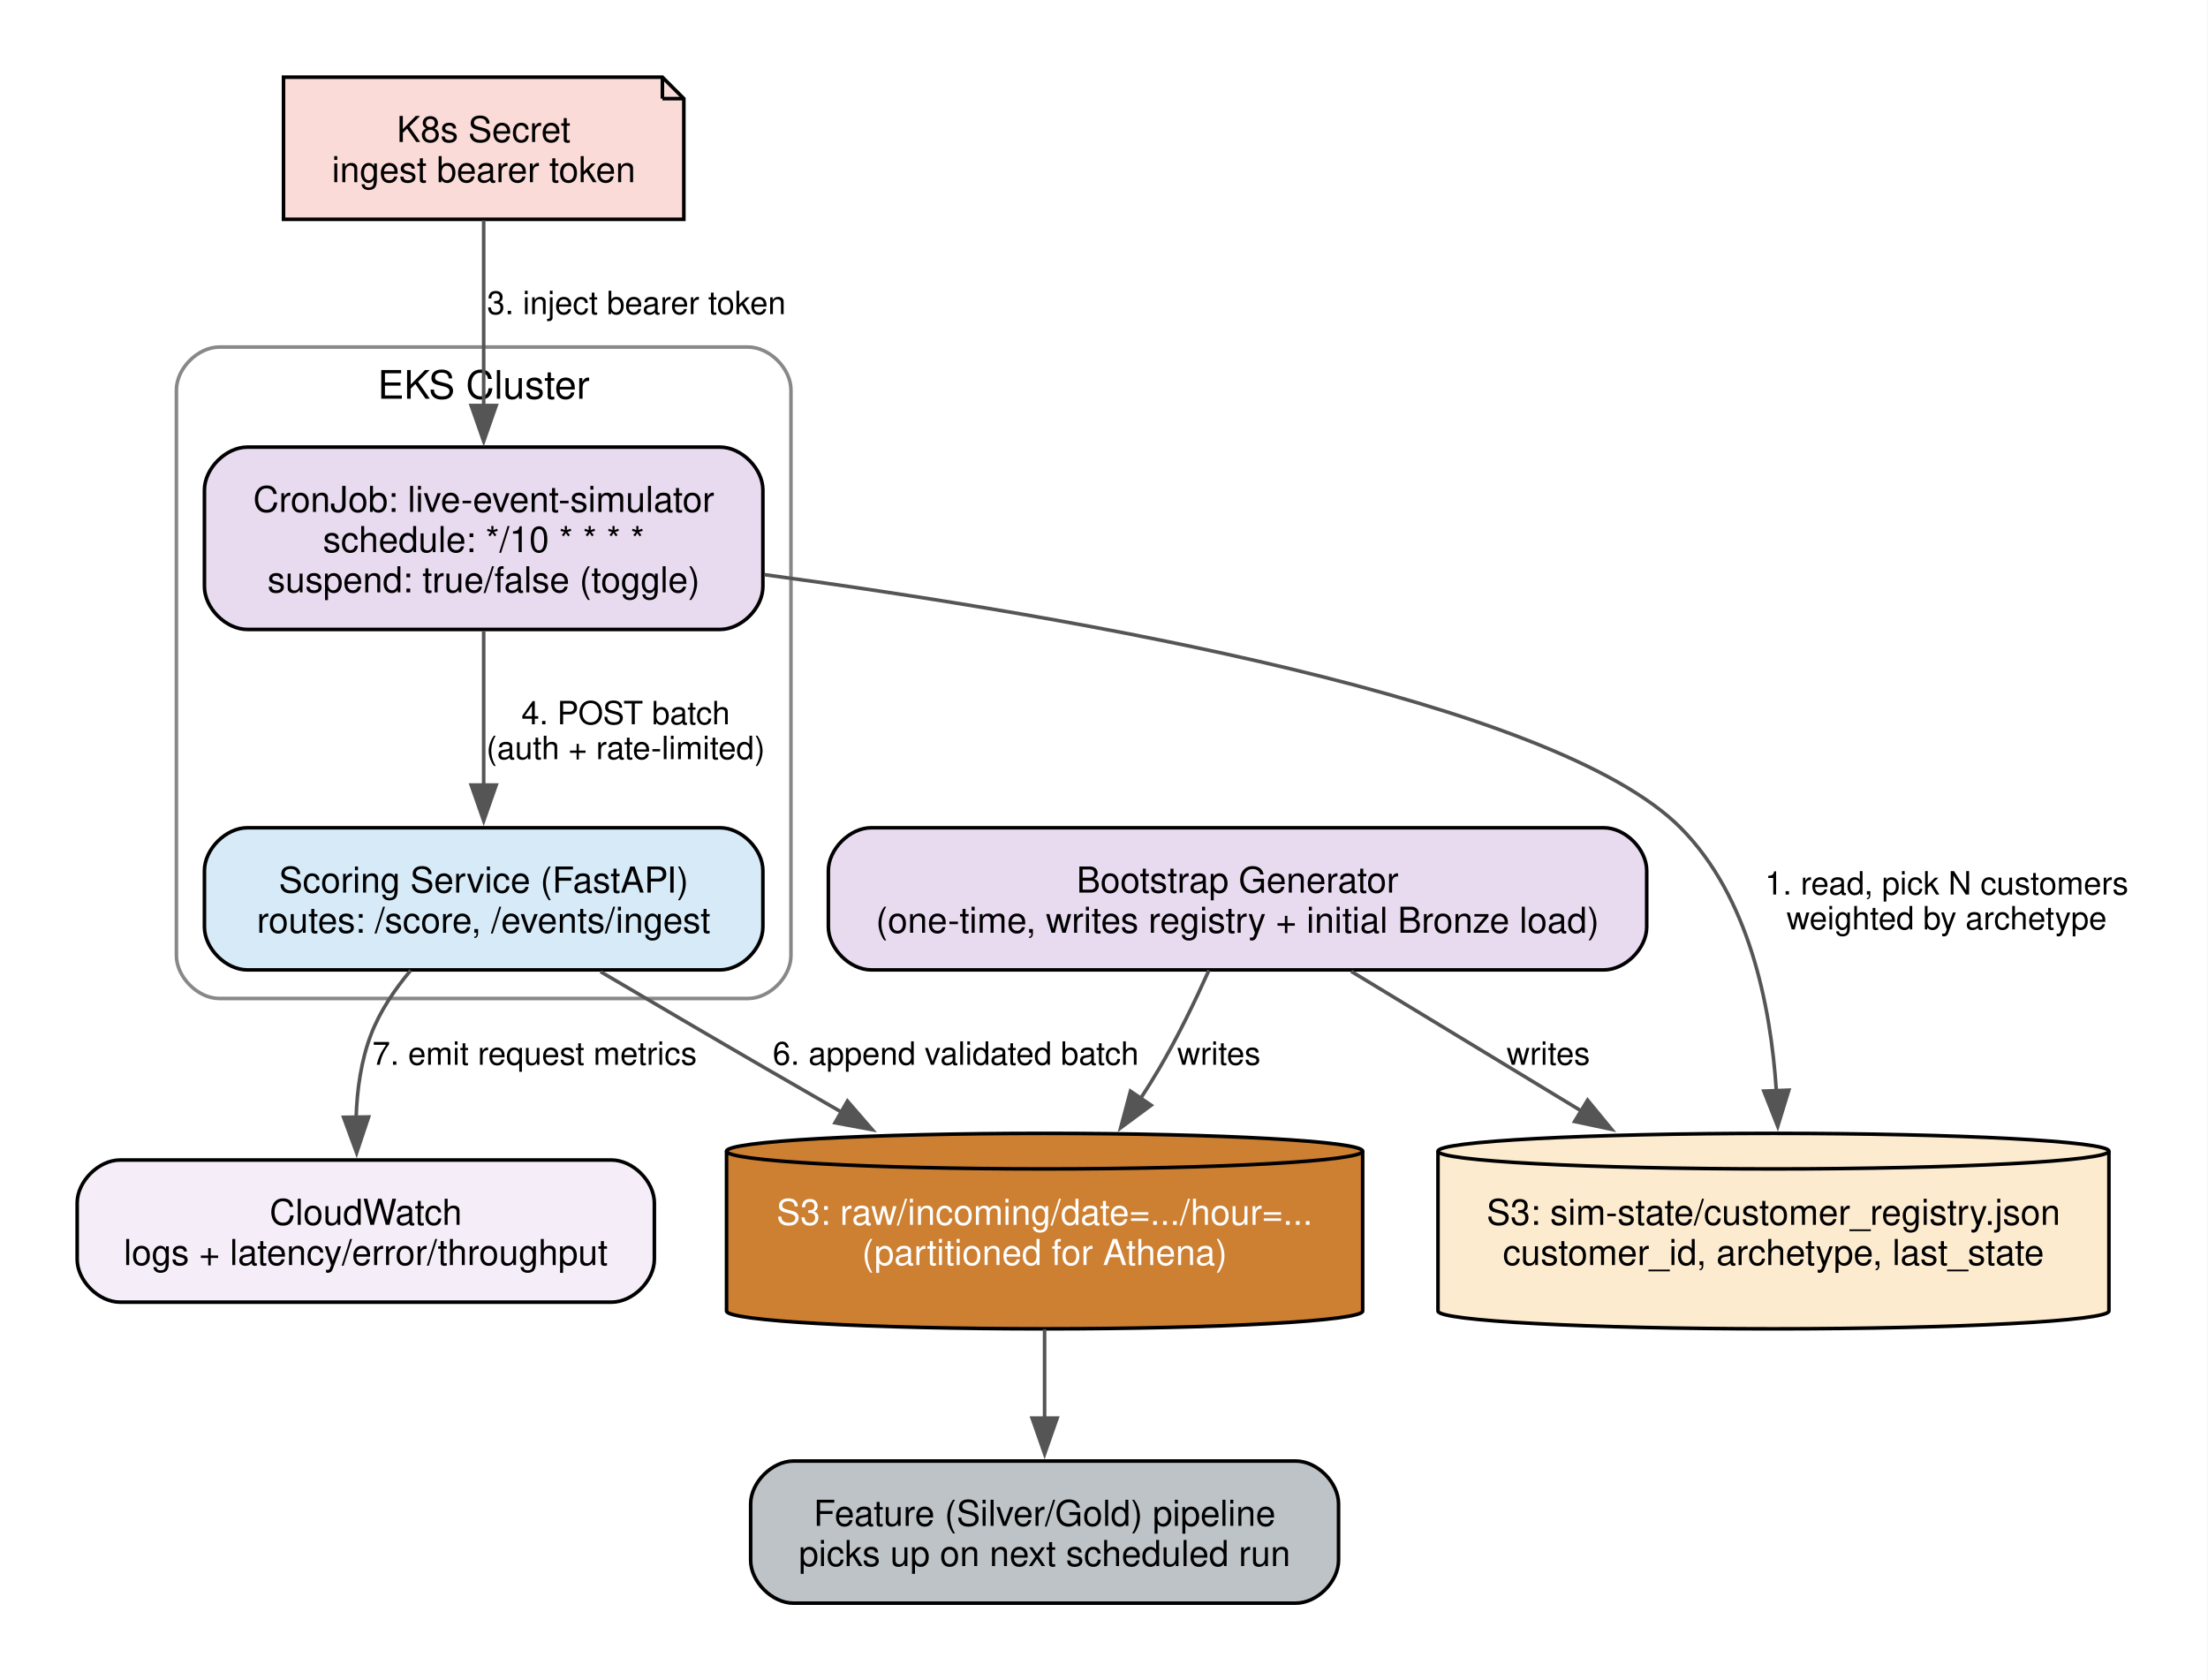
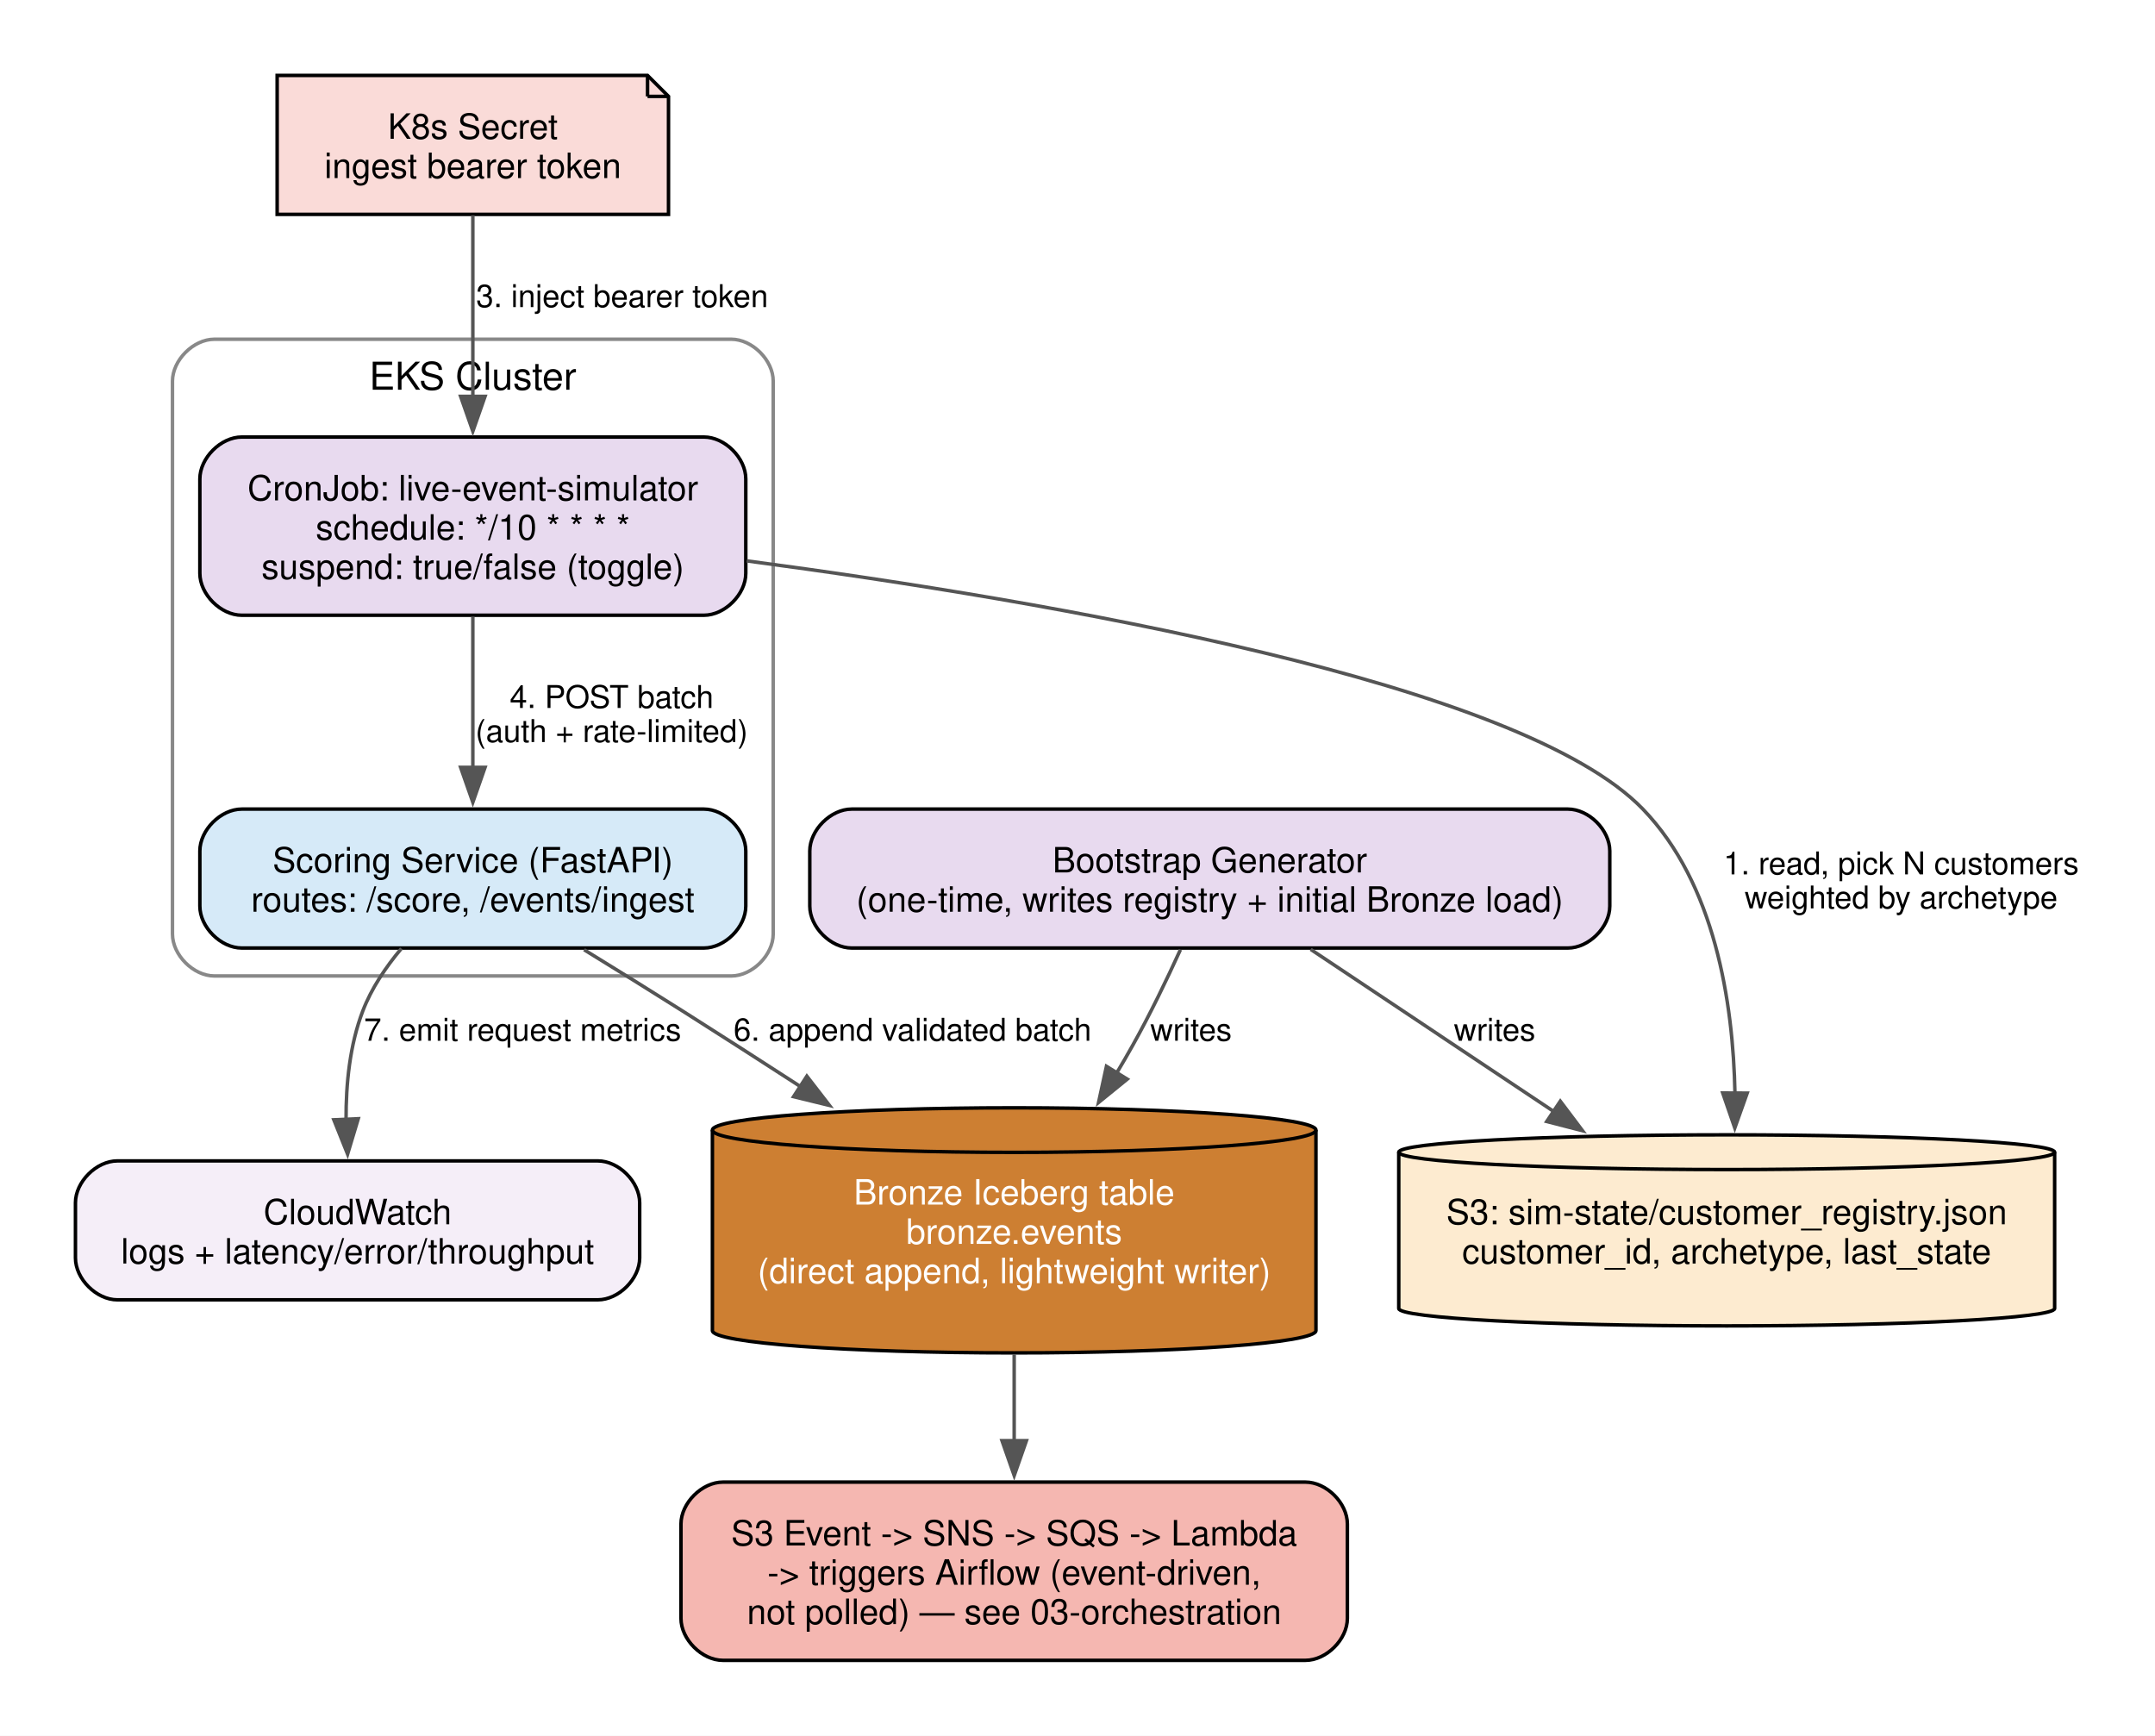
- <svg xmlns="http://www.w3.org/2000/svg" width="618pt" height="470pt" viewBox="0.00 0.00 618.00 470.00">
-   <g id="graph0" class="graph" transform="scale(1 1) rotate(0) translate(21.6 448.67)">
-     <polygon fill="white" stroke="none" points="-21.6,21.6 -21.6,-448.67 596.23,-448.67 596.23,21.6 -21.6,21.6" />
+ <svg xmlns="http://www.w3.org/2000/svg" width="617pt" height="497pt" viewBox="0.00 0.00 617.00 497.00">
+   <g id="graph0" class="graph" transform="scale(1 1) rotate(0) translate(21.6 475.39)">
+     <polygon fill="white" stroke="none" points="-21.6,21.6 -21.6,-475.39 595.71,-475.39 595.71,21.6 -21.6,21.6" />
    <g id="clust1" class="cluster">
-       <path fill="white" stroke="#888888" d="M39.78,-169.23C39.78,-169.23 187.78,-169.23 187.78,-169.23 193.78,-169.23 199.78,-175.23 199.78,-181.23 199.78,-181.23 199.78,-339.54 199.78,-339.54 199.78,-345.54 193.78,-351.54 187.78,-351.54 187.78,-351.54 39.78,-351.54 39.78,-351.54 33.77,-351.54 27.78,-345.54 27.78,-339.54 27.78,-339.54 27.78,-181.23 27.78,-181.23 27.78,-175.23 33.78,-169.23 39.78,-169.23" />
-       <text xml:space="preserve" text-anchor="middle" x="113.78" y="-337.09" font-family="Helvetica,sans-Serif" font-size="11.00">EKS Cluster</text>
+       <path fill="white" stroke="#888888" d="M39.78,-195.95C39.78,-195.95 187.78,-195.95 187.78,-195.95 193.78,-195.95 199.78,-201.95 199.78,-207.95 199.78,-207.95 199.78,-366.26 199.78,-366.26 199.78,-372.26 193.78,-378.26 187.78,-378.26 187.78,-378.26 39.78,-378.26 39.78,-378.26 33.77,-378.26 27.78,-372.26 27.78,-366.26 27.78,-366.26 27.78,-207.95 27.78,-207.95 27.78,-201.95 33.78,-195.95 39.78,-195.95" />
+       <text xml:space="preserve" text-anchor="middle" x="113.78" y="-363.81" font-family="Helvetica,sans-Serif" font-size="11.00">EKS Cluster</text>
    </g>
    <g id="node1" class="node">
-       <path fill="#e8daef" stroke="black" d="M179.93,-323.54C179.93,-323.54 47.63,-323.54 47.63,-323.54 41.62,-323.54 35.62,-317.54 35.62,-311.54 35.62,-311.54 35.62,-284.51 35.62,-284.51 35.62,-278.51 41.62,-272.51 47.62,-272.51 47.62,-272.51 179.93,-272.51 179.93,-272.51 185.93,-272.51 191.93,-278.51 191.93,-284.51 191.93,-284.51 191.93,-311.54 191.93,-311.54 191.93,-317.54 185.93,-323.54 179.93,-323.54" />
-       <text xml:space="preserve" text-anchor="middle" x="113.78" y="-305.4" font-family="Helvetica,sans-Serif" font-size="10.00">CronJob: live-event-simulator</text>
-       <text xml:space="preserve" text-anchor="middle" x="113.78" y="-294.15" font-family="Helvetica,sans-Serif" font-size="10.00">schedule: */10 * * * *</text>
-       <text xml:space="preserve" text-anchor="middle" x="113.78" y="-282.9" font-family="Helvetica,sans-Serif" font-size="10.00">suspend: true/false (toggle)</text>
+       <path fill="#e8daef" stroke="black" d="M179.93,-350.26C179.93,-350.26 47.63,-350.26 47.63,-350.26 41.62,-350.26 35.62,-344.26 35.62,-338.26 35.62,-338.26 35.62,-311.23 35.62,-311.23 35.62,-305.23 41.62,-299.23 47.62,-299.23 47.62,-299.23 179.93,-299.23 179.93,-299.23 185.93,-299.23 191.93,-305.23 191.93,-311.23 191.93,-311.23 191.93,-338.26 191.93,-338.26 191.93,-344.26 185.93,-350.26 179.93,-350.26" />
+       <text xml:space="preserve" text-anchor="middle" x="113.78" y="-332.12" font-family="Helvetica,sans-Serif" font-size="10.00">CronJob: live-event-simulator</text>
+       <text xml:space="preserve" text-anchor="middle" x="113.78" y="-320.87" font-family="Helvetica,sans-Serif" font-size="10.00">schedule: */10 * * * *</text>
+       <text xml:space="preserve" text-anchor="middle" x="113.78" y="-309.62" font-family="Helvetica,sans-Serif" font-size="10.00">suspend: true/false (toggle)</text>
    </g>
    <g id="node2" class="node">
-       <path fill="#d6eaf8" stroke="black" d="M179.93,-217.01C179.93,-217.01 47.63,-217.01 47.63,-217.01 41.62,-217.01 35.62,-211.01 35.62,-205.01 35.62,-205.01 35.62,-189.23 35.62,-189.23 35.62,-183.23 41.62,-177.23 47.62,-177.23 47.62,-177.23 179.93,-177.23 179.93,-177.23 185.93,-177.23 191.93,-183.23 191.93,-189.23 191.93,-189.23 191.93,-205.01 191.93,-205.01 191.93,-211.01 185.93,-217.01 179.93,-217.01" />
-       <text xml:space="preserve" text-anchor="middle" x="113.78" y="-198.87" font-family="Helvetica,sans-Serif" font-size="10.00">Scoring Service (FastAPI)</text>
-       <text xml:space="preserve" text-anchor="middle" x="113.78" y="-187.62" font-family="Helvetica,sans-Serif" font-size="10.00">routes: /score, /events/ingest</text>
+       <path fill="#d6eaf8" stroke="black" d="M179.93,-243.73C179.93,-243.73 47.63,-243.73 47.63,-243.73 41.62,-243.73 35.62,-237.73 35.62,-231.73 35.62,-231.73 35.62,-215.95 35.62,-215.95 35.62,-209.95 41.62,-203.95 47.62,-203.95 47.62,-203.95 179.93,-203.95 179.93,-203.95 185.93,-203.95 191.93,-209.95 191.93,-215.95 191.93,-215.95 191.93,-231.73 191.93,-231.73 191.93,-237.73 185.93,-243.73 179.93,-243.73" />
+       <text xml:space="preserve" text-anchor="middle" x="113.78" y="-225.59" font-family="Helvetica,sans-Serif" font-size="10.00">Scoring Service (FastAPI)</text>
+       <text xml:space="preserve" text-anchor="middle" x="113.78" y="-214.34" font-family="Helvetica,sans-Serif" font-size="10.00">routes: /score, /events/ingest</text>
    </g>
    <g id="edge3" class="edge">
-       <path fill="none" stroke="#555555" d="M113.78,-272.06C113.78,-258.96 113.78,-242.79 113.78,-228.92" />
-       <polygon fill="#555555" stroke="#555555" points="117.28,-228.97 113.78,-218.97 110.28,-228.97 117.28,-228.97" />
-       <text xml:space="preserve" text-anchor="middle" x="153.53" y="-245.96" font-family="Helvetica,sans-Serif" font-size="9.00">4. POST batch</text>
-       <text xml:space="preserve" text-anchor="middle" x="153.53" y="-236.21" font-family="Helvetica,sans-Serif" font-size="9.00">(auth + rate-limited)</text>
+       <path fill="none" stroke="#555555" d="M113.78,-298.78C113.78,-285.68 113.78,-269.51 113.78,-255.64" />
+       <polygon fill="#555555" stroke="#555555" points="117.28,-255.68 113.78,-245.68 110.28,-255.68 117.28,-255.68" />
+       <text xml:space="preserve" text-anchor="middle" x="153.53" y="-272.68" font-family="Helvetica,sans-Serif" font-size="9.00">4. POST batch</text>
+       <text xml:space="preserve" text-anchor="middle" x="153.53" y="-262.93" font-family="Helvetica,sans-Serif" font-size="9.00">(auth + rate-limited)</text>
    </g>
    <g id="node3" class="node">
-       <path fill="#fdebd0" stroke="black" d="M568.67,-126.5C568.67,-129.25 526.59,-131.48 474.77,-131.48 422.96,-131.48 380.88,-129.25 380.88,-126.5 380.88,-126.5 380.88,-81.75 380.88,-81.75 380.88,-79.01 422.96,-76.78 474.77,-76.78 526.59,-76.78 568.67,-79.01 568.67,-81.75 568.67,-81.75 568.67,-126.5 568.67,-126.5" />
-       <path fill="none" stroke="black" d="M568.67,-126.5C568.67,-123.76 526.59,-121.53 474.77,-121.53 422.96,-121.53 380.88,-123.76 380.88,-126.5" />
-       <text xml:space="preserve" text-anchor="middle" x="474.77" y="-105.88" font-family="Helvetica,sans-Serif" font-size="10.00">S3: sim-state/customer_registry.json</text>
-       <text xml:space="preserve" text-anchor="middle" x="474.77" y="-94.63" font-family="Helvetica,sans-Serif" font-size="10.00">customer_id, archetype, last_state</text>
+       <path fill="#fdebd0" stroke="black" d="M566.67,-145.49C566.67,-148.23 524.59,-150.46 472.77,-150.46 420.96,-150.46 378.88,-148.23 378.88,-145.49 378.88,-145.49 378.88,-100.74 378.88,-100.74 378.88,-97.99 420.96,-95.76 472.77,-95.76 524.59,-95.76 566.67,-97.99 566.67,-100.74 566.67,-100.74 566.67,-145.49 566.67,-145.49" />
+       <path fill="none" stroke="black" d="M566.67,-145.49C566.67,-142.75 524.59,-140.52 472.77,-140.52 420.96,-140.52 378.88,-142.75 378.88,-145.49" />
+       <text xml:space="preserve" text-anchor="middle" x="472.77" y="-124.86" font-family="Helvetica,sans-Serif" font-size="10.00">S3: sim-state/customer_registry.json</text>
+       <text xml:space="preserve" text-anchor="middle" x="472.77" y="-113.61" font-family="Helvetica,sans-Serif" font-size="10.00">customer_id, archetype, last_state</text>
    </g>
    <g id="edge1" class="edge">
-       <path fill="none" stroke="#555555" d="M192.37,-287.84C279.76,-276.03 413.31,-252.69 448.77,-217.01 467.86,-197.8 474.02,-167.5 475.59,-143.27" />
-       <polygon fill="#555555" stroke="#555555" points="479.08,-143.58 475.97,-133.45 472.08,-143.31 479.08,-143.58" />
-       <text xml:space="preserve" text-anchor="middle" x="523.26" y="-198.32" font-family="Helvetica,sans-Serif" font-size="9.00">1. read, pick N customers</text>
-       <text xml:space="preserve" text-anchor="middle" x="523.26" y="-188.57" font-family="Helvetica,sans-Serif" font-size="9.00">weighted by archetype</text>
+       <path fill="none" stroke="#555555" d="M192.18,-314.8C279.74,-303.18 413.81,-279.99 448.77,-243.73 469.36,-222.37 474.61,-188.58 475.14,-162.36" />
+       <polygon fill="#555555" stroke="#555555" points="478.64,-162.41 475.09,-152.42 471.64,-162.44 478.64,-162.41" />
+       <text xml:space="preserve" text-anchor="middle" x="522.73" y="-225.04" font-family="Helvetica,sans-Serif" font-size="9.00">1. read, pick N customers</text>
+       <text xml:space="preserve" text-anchor="middle" x="522.73" y="-215.29" font-family="Helvetica,sans-Serif" font-size="9.00">weighted by archetype</text>
    </g>
    <g id="node5" class="node">
-       <path fill="#cd7f32" stroke="black" d="M359.8,-126.5C359.8,-129.25 319.9,-131.48 270.77,-131.48 221.65,-131.48 181.75,-129.25 181.75,-126.5 181.75,-126.5 181.75,-81.75 181.75,-81.75 181.75,-79.01 221.65,-76.78 270.77,-76.78 319.9,-76.78 359.8,-79.01 359.8,-81.75 359.8,-81.75 359.8,-126.5 359.8,-126.5" />
-       <path fill="none" stroke="black" d="M359.8,-126.5C359.8,-123.76 319.9,-121.53 270.77,-121.53 221.65,-121.53 181.75,-123.76 181.75,-126.5" />
-       <text xml:space="preserve" text-anchor="middle" x="270.77" y="-105.88" font-family="Helvetica,sans-Serif" font-size="10.00" fill="white">S3: raw/incoming/date=.../hour=...</text>
-       <text xml:space="preserve" text-anchor="middle" x="270.77" y="-94.63" font-family="Helvetica,sans-Serif" font-size="10.00" fill="white">(partitioned for Athena)</text>
+       <path fill="#cd7f32" stroke="black" d="M355.17,-151.82C355.17,-155.34 316.45,-158.2 268.77,-158.2 221.1,-158.2 182.37,-155.34 182.37,-151.82 182.37,-151.82 182.37,-94.41 182.37,-94.41 182.37,-90.89 221.1,-88.03 268.77,-88.03 316.45,-88.03 355.17,-90.89 355.17,-94.41 355.17,-94.41 355.17,-151.82 355.17,-151.82" />
+       <path fill="none" stroke="black" d="M355.17,-151.82C355.17,-148.3 316.45,-145.44 268.77,-145.44 221.1,-145.44 182.37,-148.3 182.37,-151.82" />
+       <text xml:space="preserve" text-anchor="middle" x="268.77" y="-130.49" font-family="Helvetica,sans-Serif" font-size="10.00" fill="white">Bronze Iceberg table</text>
+       <text xml:space="preserve" text-anchor="middle" x="268.77" y="-119.24" font-family="Helvetica,sans-Serif" font-size="10.00" fill="white">bronze.events</text>
+       <text xml:space="preserve" text-anchor="middle" x="268.77" y="-107.99" font-family="Helvetica,sans-Serif" font-size="10.00" fill="white">(direct append, lightweight writer)</text>
    </g>
    <g id="edge4" class="edge">
-       <path fill="none" stroke="#555555" d="M146.49,-176.73C160.76,-168.31 177.69,-158.36 193.03,-149.48 199.87,-145.51 207.06,-141.37 214.19,-137.28" />
-       <polygon fill="#555555" stroke="#555555" points="215.59,-140.52 222.53,-132.51 212.11,-134.44 215.59,-140.52" />
-       <text xml:space="preserve" text-anchor="middle" x="245.9" y="-150.68" font-family="Helvetica,sans-Serif" font-size="9.00">6. append validated batch</text>
+       <path fill="none" stroke="#555555" d="M145.63,-203.46C154.75,-197.86 164.68,-191.7 173.78,-185.95 184.82,-178.96 196.52,-171.44 207.81,-164.13" />
+       <polygon fill="#555555" stroke="#555555" points="209.41,-167.26 215.89,-158.88 205.6,-161.39 209.41,-167.26" />
+       <text xml:space="preserve" text-anchor="middle" x="239.66" y="-177.4" font-family="Helvetica,sans-Serif" font-size="9.00">6. append validated batch</text>
    </g>
    <g id="node6" class="node">
-       <path fill="#f5eef8" stroke="black" d="M149.55,-124.02C149.55,-124.02 12,-124.02 12,-124.02 6,-124.02 0,-118.02 0,-112.02 0,-112.02 0,-96.24 0,-96.24 0,-90.24 6,-84.24 12,-84.24 12,-84.24 149.55,-84.24 149.55,-84.24 155.55,-84.24 161.55,-90.24 161.55,-96.24 161.55,-96.24 161.55,-112.02 161.55,-112.02 161.55,-118.02 155.55,-124.02 149.55,-124.02" />
-       <text xml:space="preserve" text-anchor="middle" x="80.78" y="-105.88" font-family="Helvetica,sans-Serif" font-size="10.00">CloudWatch</text>
-       <text xml:space="preserve" text-anchor="middle" x="80.78" y="-94.63" font-family="Helvetica,sans-Serif" font-size="10.00">logs + latency/error/throughput</text>
+       <path fill="#f5eef8" stroke="black" d="M149.55,-143C149.55,-143 12,-143 12,-143 6,-143 0,-137 0,-131 0,-131 0,-115.22 0,-115.22 0,-109.22 6,-103.22 12,-103.22 12,-103.22 149.55,-103.22 149.55,-103.22 155.55,-103.22 161.55,-109.22 161.55,-115.22 161.55,-115.22 161.55,-131 161.55,-131 161.55,-137 155.55,-143 149.55,-143" />
+       <text xml:space="preserve" text-anchor="middle" x="80.78" y="-124.86" font-family="Helvetica,sans-Serif" font-size="10.00">CloudWatch</text>
+       <text xml:space="preserve" text-anchor="middle" x="80.78" y="-113.61" font-family="Helvetica,sans-Serif" font-size="10.00">logs + latency/error/throughput</text>
    </g>
    <g id="edge5" class="edge">
-       <path fill="none" stroke="#555555" d="M93.34,-177.09C88.88,-171.77 84.75,-165.67 82.28,-159.23 79.47,-151.95 78.33,-143.7 78.07,-135.88" />
-       <polygon fill="#555555" stroke="#555555" points="81.57,-136.08 78.22,-126.03 74.57,-135.98 81.57,-136.08" />
-       <text xml:space="preserve" text-anchor="middle" x="128.03" y="-150.68" font-family="Helvetica,sans-Serif" font-size="9.00">7. emit request metrics</text>
+       <path fill="none" stroke="#555555" d="M93.32,-203.81C88.86,-198.5 84.74,-192.4 82.28,-185.95 78.55,-176.22 77.43,-164.98 77.48,-154.77" />
+       <polygon fill="#555555" stroke="#555555" points="80.97,-155.08 77.92,-144.93 73.98,-154.77 80.97,-155.08" />
+       <text xml:space="preserve" text-anchor="middle" x="128.03" y="-177.4" font-family="Helvetica,sans-Serif" font-size="9.00">7. emit request metrics</text>
    </g>
    <g id="node4" class="node">
-       <polygon fill="#fadbd8" stroke="black" points="163.8,-427.07 57.75,-427.07 57.75,-387.29 169.8,-387.29 169.8,-421.07 163.8,-427.07" />
-       <polyline fill="none" stroke="black" points="163.8,-427.07 163.8,-421.07" />
-       <polyline fill="none" stroke="black" points="169.8,-421.07 163.8,-421.07" />
-       <text xml:space="preserve" text-anchor="middle" x="113.78" y="-408.93" font-family="Helvetica,sans-Serif" font-size="10.00">K8s Secret</text>
-       <text xml:space="preserve" text-anchor="middle" x="113.78" y="-397.68" font-family="Helvetica,sans-Serif" font-size="10.00">ingest bearer token</text>
+       <polygon fill="#fadbd8" stroke="black" points="163.8,-453.79 57.75,-453.79 57.75,-414.01 169.8,-414.01 169.8,-447.79 163.8,-453.79" />
+       <polyline fill="none" stroke="black" points="163.8,-453.79 163.8,-447.79" />
+       <polyline fill="none" stroke="black" points="169.8,-447.79 163.8,-447.79" />
+       <text xml:space="preserve" text-anchor="middle" x="113.78" y="-435.65" font-family="Helvetica,sans-Serif" font-size="10.00">K8s Secret</text>
+       <text xml:space="preserve" text-anchor="middle" x="113.78" y="-424.4" font-family="Helvetica,sans-Serif" font-size="10.00">ingest bearer token</text>
    </g>
    <g id="edge2" class="edge">
-       <path fill="none" stroke="#555555" d="M113.78,-387.02C113.78,-372.64 113.78,-352.52 113.78,-335.15" />
-       <polygon fill="#555555" stroke="#555555" points="117.28,-335.18 113.78,-325.18 110.28,-335.18 117.28,-335.18" />
-       <text xml:space="preserve" text-anchor="middle" x="156.53" y="-360.74" font-family="Helvetica,sans-Serif" font-size="9.00">3. inject bearer token</text>
+       <path fill="none" stroke="#555555" d="M113.78,-413.74C113.78,-399.36 113.78,-379.24 113.78,-361.87" />
+       <polygon fill="#555555" stroke="#555555" points="117.28,-361.9 113.78,-351.9 110.28,-361.9 117.28,-361.9" />
+       <text xml:space="preserve" text-anchor="middle" x="156.53" y="-387.46" font-family="Helvetica,sans-Serif" font-size="9.00">3. inject bearer token</text>
    </g>
    <g id="node7" class="node">
-       <path fill="#bdc3c7" stroke="black" d="M341.05,-39.78C341.05,-39.78 200.5,-39.78 200.5,-39.78 194.5,-39.78 188.5,-33.78 188.5,-27.78 188.5,-27.78 188.5,-12 188.5,-12 188.5,-6 194.5,0 200.5,0 200.5,0 341.05,0 341.05,0 347.05,0 353.05,-6 353.05,-12 353.05,-12 353.05,-27.78 353.05,-27.78 353.05,-33.78 347.05,-39.78 341.05,-39.78" />
-       <text xml:space="preserve" text-anchor="middle" x="270.77" y="-21.64" font-family="Helvetica,sans-Serif" font-size="10.00">Feature (Silver/Gold) pipeline</text>
-       <text xml:space="preserve" text-anchor="middle" x="270.77" y="-10.39" font-family="Helvetica,sans-Serif" font-size="10.00">picks up on next scheduled run</text>
+       <path fill="#f5b7b1" stroke="black" d="M352.17,-51.03C352.17,-51.03 185.37,-51.03 185.37,-51.03 179.37,-51.03 173.37,-45.03 173.37,-39.03 173.37,-39.03 173.37,-12 173.37,-12 173.37,-6 179.37,0 185.37,0 185.37,0 352.17,0 352.17,0 358.17,0 364.17,-6 364.17,-12 364.17,-12 364.17,-39.03 364.17,-39.03 364.17,-45.03 358.17,-51.03 352.17,-51.03" />
+       <text xml:space="preserve" text-anchor="middle" x="268.77" y="-32.89" font-family="Helvetica,sans-Serif" font-size="10.00">S3 Event -&gt; SNS -&gt; SQS -&gt; Lambda</text>
+       <text xml:space="preserve" text-anchor="middle" x="268.77" y="-21.64" font-family="Helvetica,sans-Serif" font-size="10.00">-&gt; triggers Airflow (event-driven,</text>
+       <text xml:space="preserve" text-anchor="middle" x="268.77" y="-10.39" font-family="Helvetica,sans-Serif" font-size="10.00">not polled) — see 03-orchestration</text>
    </g>
    <g id="edge6" class="edge">
-       <path fill="none" stroke="#555555" d="M270.77,-76.66C270.77,-68.71 270.77,-59.91 270.77,-51.71" />
-       <polygon fill="#555555" stroke="#555555" points="274.28,-51.79 270.78,-41.79 267.28,-51.79 274.28,-51.79" />
+       <path fill="none" stroke="#555555" d="M268.77,-87.6C268.77,-79.55 268.77,-70.96 268.77,-62.83" />
+       <polygon fill="#555555" stroke="#555555" points="272.28,-62.9 268.78,-52.9 265.28,-62.9 272.28,-62.9" />
    </g>
    <g id="node8" class="node">
-       <path fill="#e8daef" stroke="black" d="M427.3,-217.01C427.3,-217.01 222.25,-217.01 222.25,-217.01 216.25,-217.01 210.25,-211.01 210.25,-205.01 210.25,-205.01 210.25,-189.23 210.25,-189.23 210.25,-183.23 216.25,-177.23 222.25,-177.23 222.25,-177.23 427.3,-177.23 427.3,-177.23 433.3,-177.23 439.3,-183.23 439.3,-189.23 439.3,-189.23 439.3,-205.01 439.3,-205.01 439.3,-211.01 433.3,-217.01 427.3,-217.01" />
-       <text xml:space="preserve" text-anchor="middle" x="324.77" y="-198.87" font-family="Helvetica,sans-Serif" font-size="10.00">Bootstrap Generator</text>
-       <text xml:space="preserve" text-anchor="middle" x="324.77" y="-187.62" font-family="Helvetica,sans-Serif" font-size="10.00">(one-time, writes registry + initial Bronze load)</text>
+       <path fill="#e8daef" stroke="black" d="M427.3,-243.73C427.3,-243.73 222.25,-243.73 222.25,-243.73 216.25,-243.73 210.25,-237.73 210.25,-231.73 210.25,-231.73 210.25,-215.95 210.25,-215.95 210.25,-209.95 216.25,-203.95 222.25,-203.95 222.25,-203.95 427.3,-203.95 427.3,-203.95 433.3,-203.95 439.3,-209.95 439.3,-215.95 439.3,-215.95 439.3,-231.73 439.3,-231.73 439.3,-237.73 433.3,-243.73 427.3,-243.73" />
+       <text xml:space="preserve" text-anchor="middle" x="324.77" y="-225.59" font-family="Helvetica,sans-Serif" font-size="10.00">Bootstrap Generator</text>
+       <text xml:space="preserve" text-anchor="middle" x="324.77" y="-214.34" font-family="Helvetica,sans-Serif" font-size="10.00">(one-time, writes registry + initial Bronze load)</text>
    </g>
    <g id="edge7" class="edge">
-       <path fill="none" stroke="#555555" d="M356.59,-176.82C375.3,-165.47 399.47,-150.81 421.06,-137.71" />
-       <polygon fill="#555555" stroke="#555555" points="422.75,-140.78 429.48,-132.6 419.12,-134.8 422.75,-140.78" />
-       <text xml:space="preserve" text-anchor="middle" x="411.77" y="-150.68" font-family="Helvetica,sans-Serif" font-size="9.00">writes</text>
+       <path fill="none" stroke="#555555" d="M353.66,-203.57C373.48,-190.35 400.27,-172.48 423.43,-157.03" />
+       <polygon fill="#555555" stroke="#555555" points="425.13,-160.1 431.5,-151.64 421.24,-154.28 425.13,-160.1" />
+       <text xml:space="preserve" text-anchor="middle" x="406.34" y="-177.4" font-family="Helvetica,sans-Serif" font-size="9.00">writes</text>
    </g>
    <g id="edge8" class="edge">
-       <path fill="none" stroke="#555555" d="M316.76,-177.1C312.89,-168.48 307.96,-158.27 302.77,-149.48 301.15,-146.72 299.39,-143.91 297.57,-141.13" />
-       <polygon fill="#555555" stroke="#555555" points="300.6,-139.35 292.07,-133.05 294.81,-143.29 300.6,-139.35" />
-       <text xml:space="preserve" text-anchor="middle" x="319.56" y="-150.68" font-family="Helvetica,sans-Serif" font-size="9.00">writes</text>
+       <path fill="none" stroke="#555555" d="M316.37,-203.48C312.49,-194.97 307.67,-184.95 302.77,-176.2 301.3,-173.55 299.73,-170.85 298.12,-168.16" />
+       <polygon fill="#555555" stroke="#555555" points="301.15,-166.41 292.93,-159.73 295.19,-170.08 301.15,-166.41" />
+       <text xml:space="preserve" text-anchor="middle" x="319.42" y="-177.4" font-family="Helvetica,sans-Serif" font-size="9.00">writes</text>
    </g>
  </g>
</svg>
